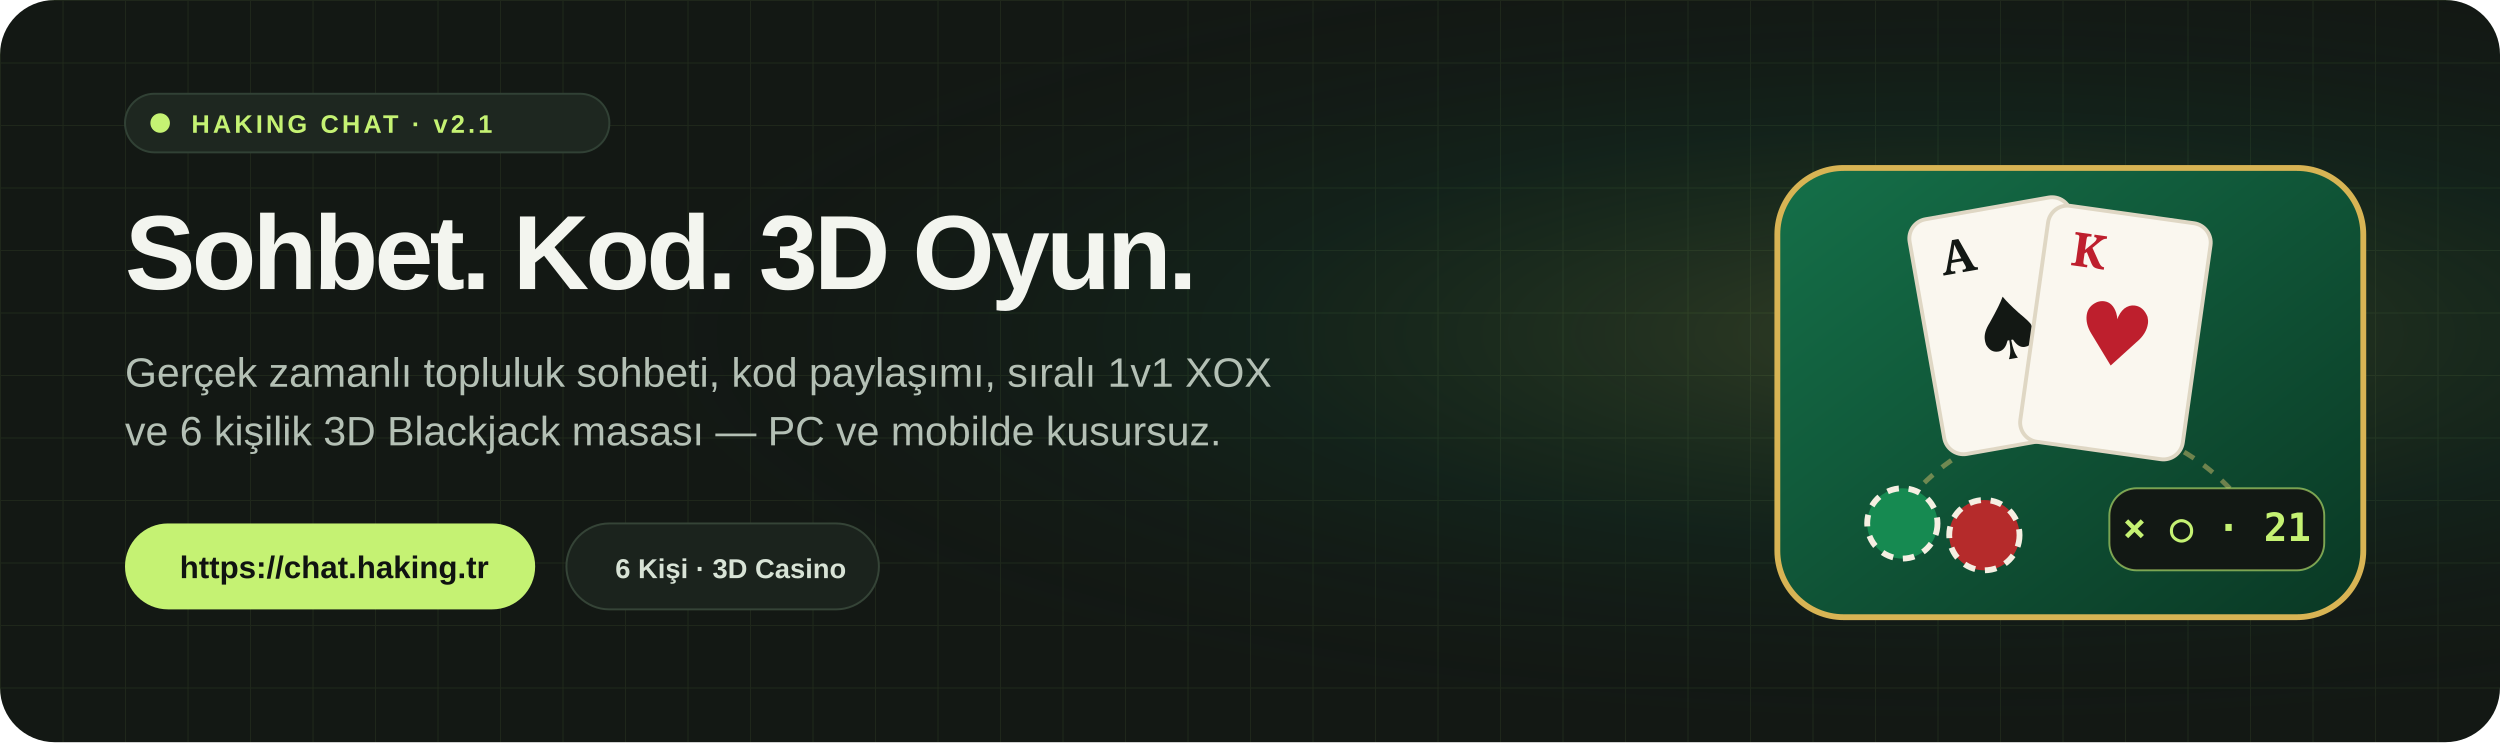
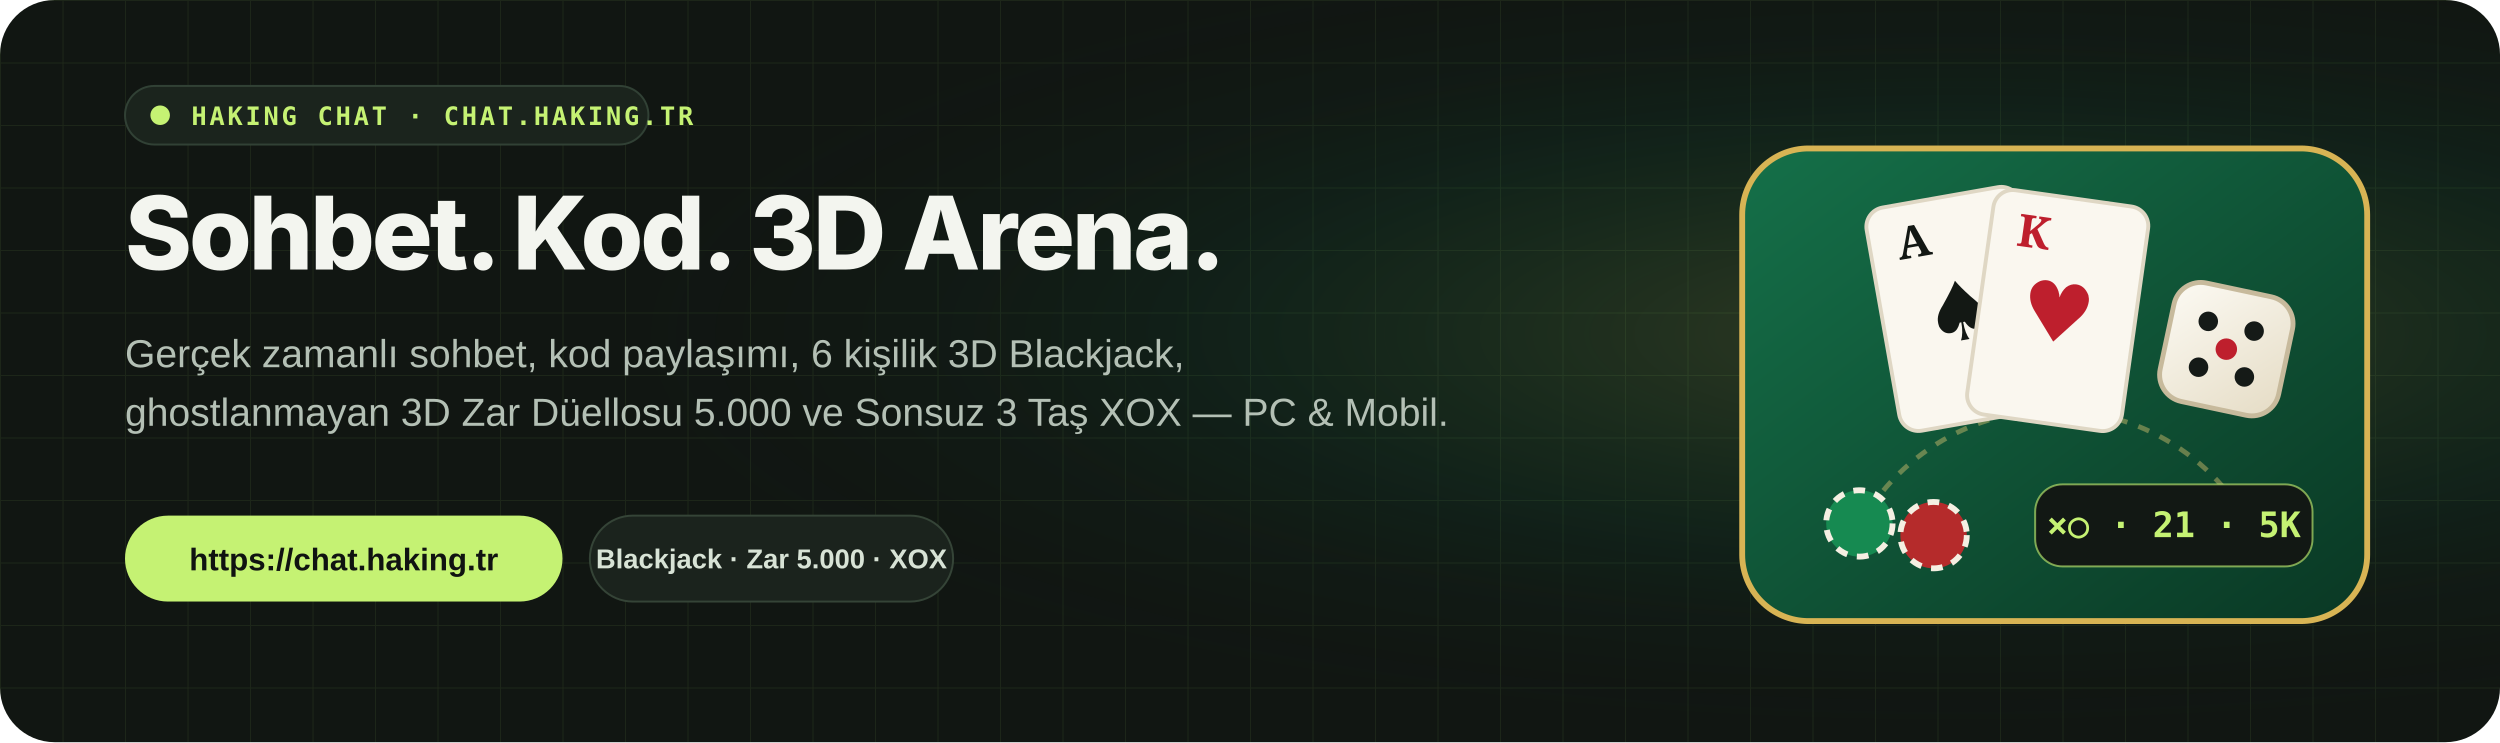
<svg xmlns="http://www.w3.org/2000/svg" width="1280" height="380" viewBox="0 0 1280 380">
  <defs>
    <pattern id="g" width="32" height="32" patternUnits="userSpaceOnUse">
      <path d="M32 0H0v32" fill="none" stroke="#c5f273" stroke-opacity=".07" />
    </pattern>
    <radialGradient id="r1" cx="78%" cy="45%" r="55%">
      <stop stop-color="#c5f273" stop-opacity=".18" />
-       <stop offset=".5" stop-color="#14724a" stop-opacity=".12" />
+       <stop offset=".5" stop-color="#14724a" stop-opacity=".14" />
      <stop offset="1" stop-color="#101311" stop-opacity="0" />
    </radialGradient>
    <linearGradient id="felt" x1="0" y1="0" x2="1" y2="1">
      <stop offset="0" stop-color="#157049" />
      <stop offset="1" stop-color="#0a3824" />
    </linearGradient>
+     <linearGradient id="ivory" x1="0" y1="0" x2="1" y2="1">
+       <stop offset="0" stop-color="#fcfaf3" />
+       <stop offset="1" stop-color="#e5dcc5" />
+     </linearGradient>
  </defs>
-   <rect width="1280" height="380" rx="28" fill="#131814" />
+   <rect width="1280" height="380" rx="28" fill="#111612" />
  <rect width="1280" height="380" rx="28" fill="url(#g)" />
  <rect width="1280" height="380" rx="28" fill="url(#r1)" />
-   <rect x="64" y="48" width="248" height="30" rx="15" fill="#1e2720" stroke="#314135" />
-   <circle cx="82" cy="63" r="5" fill="#c5f273" />
-   <text x="98" y="68" fill="#c5f273" font-family="Segoe UI,Arial,sans-serif" font-weight="600" font-size="13" letter-spacing="1.6">HAKING CHAT · v2.1</text>
-   <text x="64" y="148" fill="#f3f5ef" font-family="Segoe UI,Arial,sans-serif" font-weight="800" font-size="54" letter-spacing="-1.8">Sohbet. Kod. 3D Oyun.</text>
-   <text x="64" y="198" fill="#b4c0b5" font-family="Segoe UI,Arial,sans-serif" font-size="21">Gerçek zamanlı topluluk sohbeti, kod paylaşımı, sıralı 1v1 XOX</text>
-   <text x="64" y="228" fill="#b4c0b5" font-family="Segoe UI,Arial,sans-serif" font-size="21">ve 6 kişilik 3D Blackjack masası — PC ve mobilde kusursuz.</text>
-   <rect x="64" y="268" width="210" height="44" rx="22" fill="#c5f273" />
-   <text x="92" y="296" fill="#101311" font-family="Segoe UI,Arial,sans-serif" font-weight="700" font-size="16">https://chat.haking.tr</text>
-   <rect x="290" y="268" width="160" height="44" rx="22" fill="#1b231d" stroke="#354437" />
-   <text x="315" y="296" fill="#d8e3d6" font-family="Segoe UI,Arial,sans-serif" font-weight="600" font-size="14">6 Kişi · 3D Casino</text>
-   <g transform="translate(880 56)">
-     <rect x="30" y="30" width="300" height="230" rx="34" fill="url(#felt)" stroke="#d8b454" stroke-width="3" />
-     <path d="M84 220 A110 110 0 0 1 280 220" fill="none" stroke="#e6c873" stroke-opacity=".45" stroke-width="2.5" stroke-dasharray="6 6" />
-     <g transform="translate(96 58) rotate(-10)">
-       <rect width="84" height="122" rx="10" fill="#faf7ef" stroke="#dfd7c4" stroke-width="2" />
-       <text x="14" y="30" fill="#131814" font-family="Georgia,serif" font-weight="700" font-size="24">A</text>
-       <text x="42" y="78" text-anchor="middle" fill="#131814" font-family="serif" font-size="44">♠</text>
+   <rect x="64" y="44" width="268" height="30" rx="15" fill="#1b241d" stroke="#314135" />
+   <circle cx="82" cy="59" r="5" fill="#c5f273" />
+   <text x="98" y="64" fill="#c5f273" font-family="Consolas,monospace" font-weight="700" font-size="13" letter-spacing="1.4">HAKING CHAT · CHAT.HAKING.TR</text>
+   <text x="64" y="138" fill="#f3f5ef" font-family="Segoe UI,Inter,Arial,sans-serif" font-weight="800" font-size="52" letter-spacing="-1.6">Sohbet. Kod. 3D Arena.</text>
+   <text x="64" y="188" fill="#b4c0b5" font-family="Segoe UI,Arial,sans-serif" font-size="20">Gerçek zamanlı sohbet, kod paylaşımı, 6 kişilik 3D Blackjack,</text>
+   <text x="64" y="218" fill="#b4c0b5" font-family="Segoe UI,Arial,sans-serif" font-size="20">ghostlanmayan 3D Zar Düellosu 5.000 ve Sonsuz 3 Taş XOX — PC &amp; Mobil.</text>
+   <rect x="64" y="264" width="224" height="44" rx="22" fill="#c5f273" />
+   <text x="176" y="292" text-anchor="middle" fill="#101311" font-family="Segoe UI,Arial,sans-serif" font-weight="700" font-size="16">https://chat.haking.tr</text>
+   <rect x="302" y="264" width="186" height="44" rx="22" fill="#1b231d" stroke="#354437" />
+   <text x="395" y="291" text-anchor="middle" fill="#d8e3d6" font-family="Segoe UI,Arial,sans-serif" font-weight="600" font-size="14">Blackjack · Zar 5.000 · XOX</text>
+   <g transform="translate(868 50)">
+     <rect x="24" y="26" width="320" height="242" rx="34" fill="url(#felt)" stroke="#d8b454" stroke-width="3" />
+     <path d="M78 232 A114 114 0 0 1 290 232" fill="none" stroke="#e6c873" stroke-opacity=".42" stroke-width="2.5" stroke-dasharray="6 6" />
+     <g transform="translate(86 58) rotate(-10)">
+       <rect width="80" height="116" rx="10" fill="#faf7ef" stroke="#dfd7c4" stroke-width="2" />
+       <text x="14" y="28" fill="#131814" font-family="Georgia,serif" font-weight="700" font-size="23">A</text>
+       <text x="40" y="74" text-anchor="middle" fill="#131814" font-family="serif" font-size="42">♠</text>
    </g>
-     <g transform="translate(170 48) rotate(8)">
-       <rect width="84" height="122" rx="10" fill="#faf7ef" stroke="#dfd7c4" stroke-width="2" />
-       <text x="14" y="30" fill="#be1f2d" font-family="Georgia,serif" font-weight="700" font-size="24">K</text>
-       <text x="42" y="78" text-anchor="middle" fill="#be1f2d" font-family="serif" font-size="44">♥</text>
+     <g transform="translate(154 46) rotate(8)">
+       <rect width="80" height="116" rx="10" fill="#faf7ef" stroke="#dfd7c4" stroke-width="2" />
+       <text x="14" y="28" fill="#be1f2d" font-family="Georgia,serif" font-weight="700" font-size="23">K</text>
+       <text x="40" y="74" text-anchor="middle" fill="#be1f2d" font-family="serif" font-size="42">♥</text>
    </g>
-     <circle cx="94" cy="212" r="18" fill="#168a51" stroke="#f5efe2" stroke-width="3" stroke-dasharray="6 5" />
-     <circle cx="136" cy="218" r="18" fill="#b52b2b" stroke="#f5efe2" stroke-width="3" stroke-dasharray="6 5" />
-     <rect x="200" y="194" width="110" height="42" rx="14" fill="#121814" stroke="#c5f273" stroke-opacity=".6" />
-     <text x="255" y="221" text-anchor="middle" fill="#c5f273" font-family="Consolas,monospace" font-weight="700" font-size="20">× ○ · 21</text>
+     <g transform="translate(248 92) rotate(12)">
+       <rect width="62" height="62" rx="14" fill="url(#ivory)" stroke="#c7ba9c" stroke-width="2.5" />
+       <circle cx="19" cy="19" r="5" fill="#151a17" />
+       <circle cx="43" cy="19" r="5" fill="#151a17" />
+       <circle cx="31" cy="31" r="5.5" fill="#be1f2d" />
+       <circle cx="19" cy="43" r="5" fill="#151a17" />
+       <circle cx="43" cy="43" r="5" fill="#151a17" />
+     </g>
+     <circle cx="84" cy="218" r="17" fill="#168a51" stroke="#f5efe2" stroke-width="3" stroke-dasharray="6 5" />
+     <circle cx="122" cy="224" r="17" fill="#b52b2b" stroke="#f5efe2" stroke-width="3" stroke-dasharray="6 5" />
+     <rect x="174" y="198" width="142" height="42" rx="14" fill="#121814" stroke="#c5f273" stroke-opacity=".62" />
+     <text x="245" y="225" text-anchor="middle" fill="#c5f273" font-family="Consolas,monospace" font-weight="700" font-size="18">×○ · 21 · 5K</text>
  </g>
</svg>
